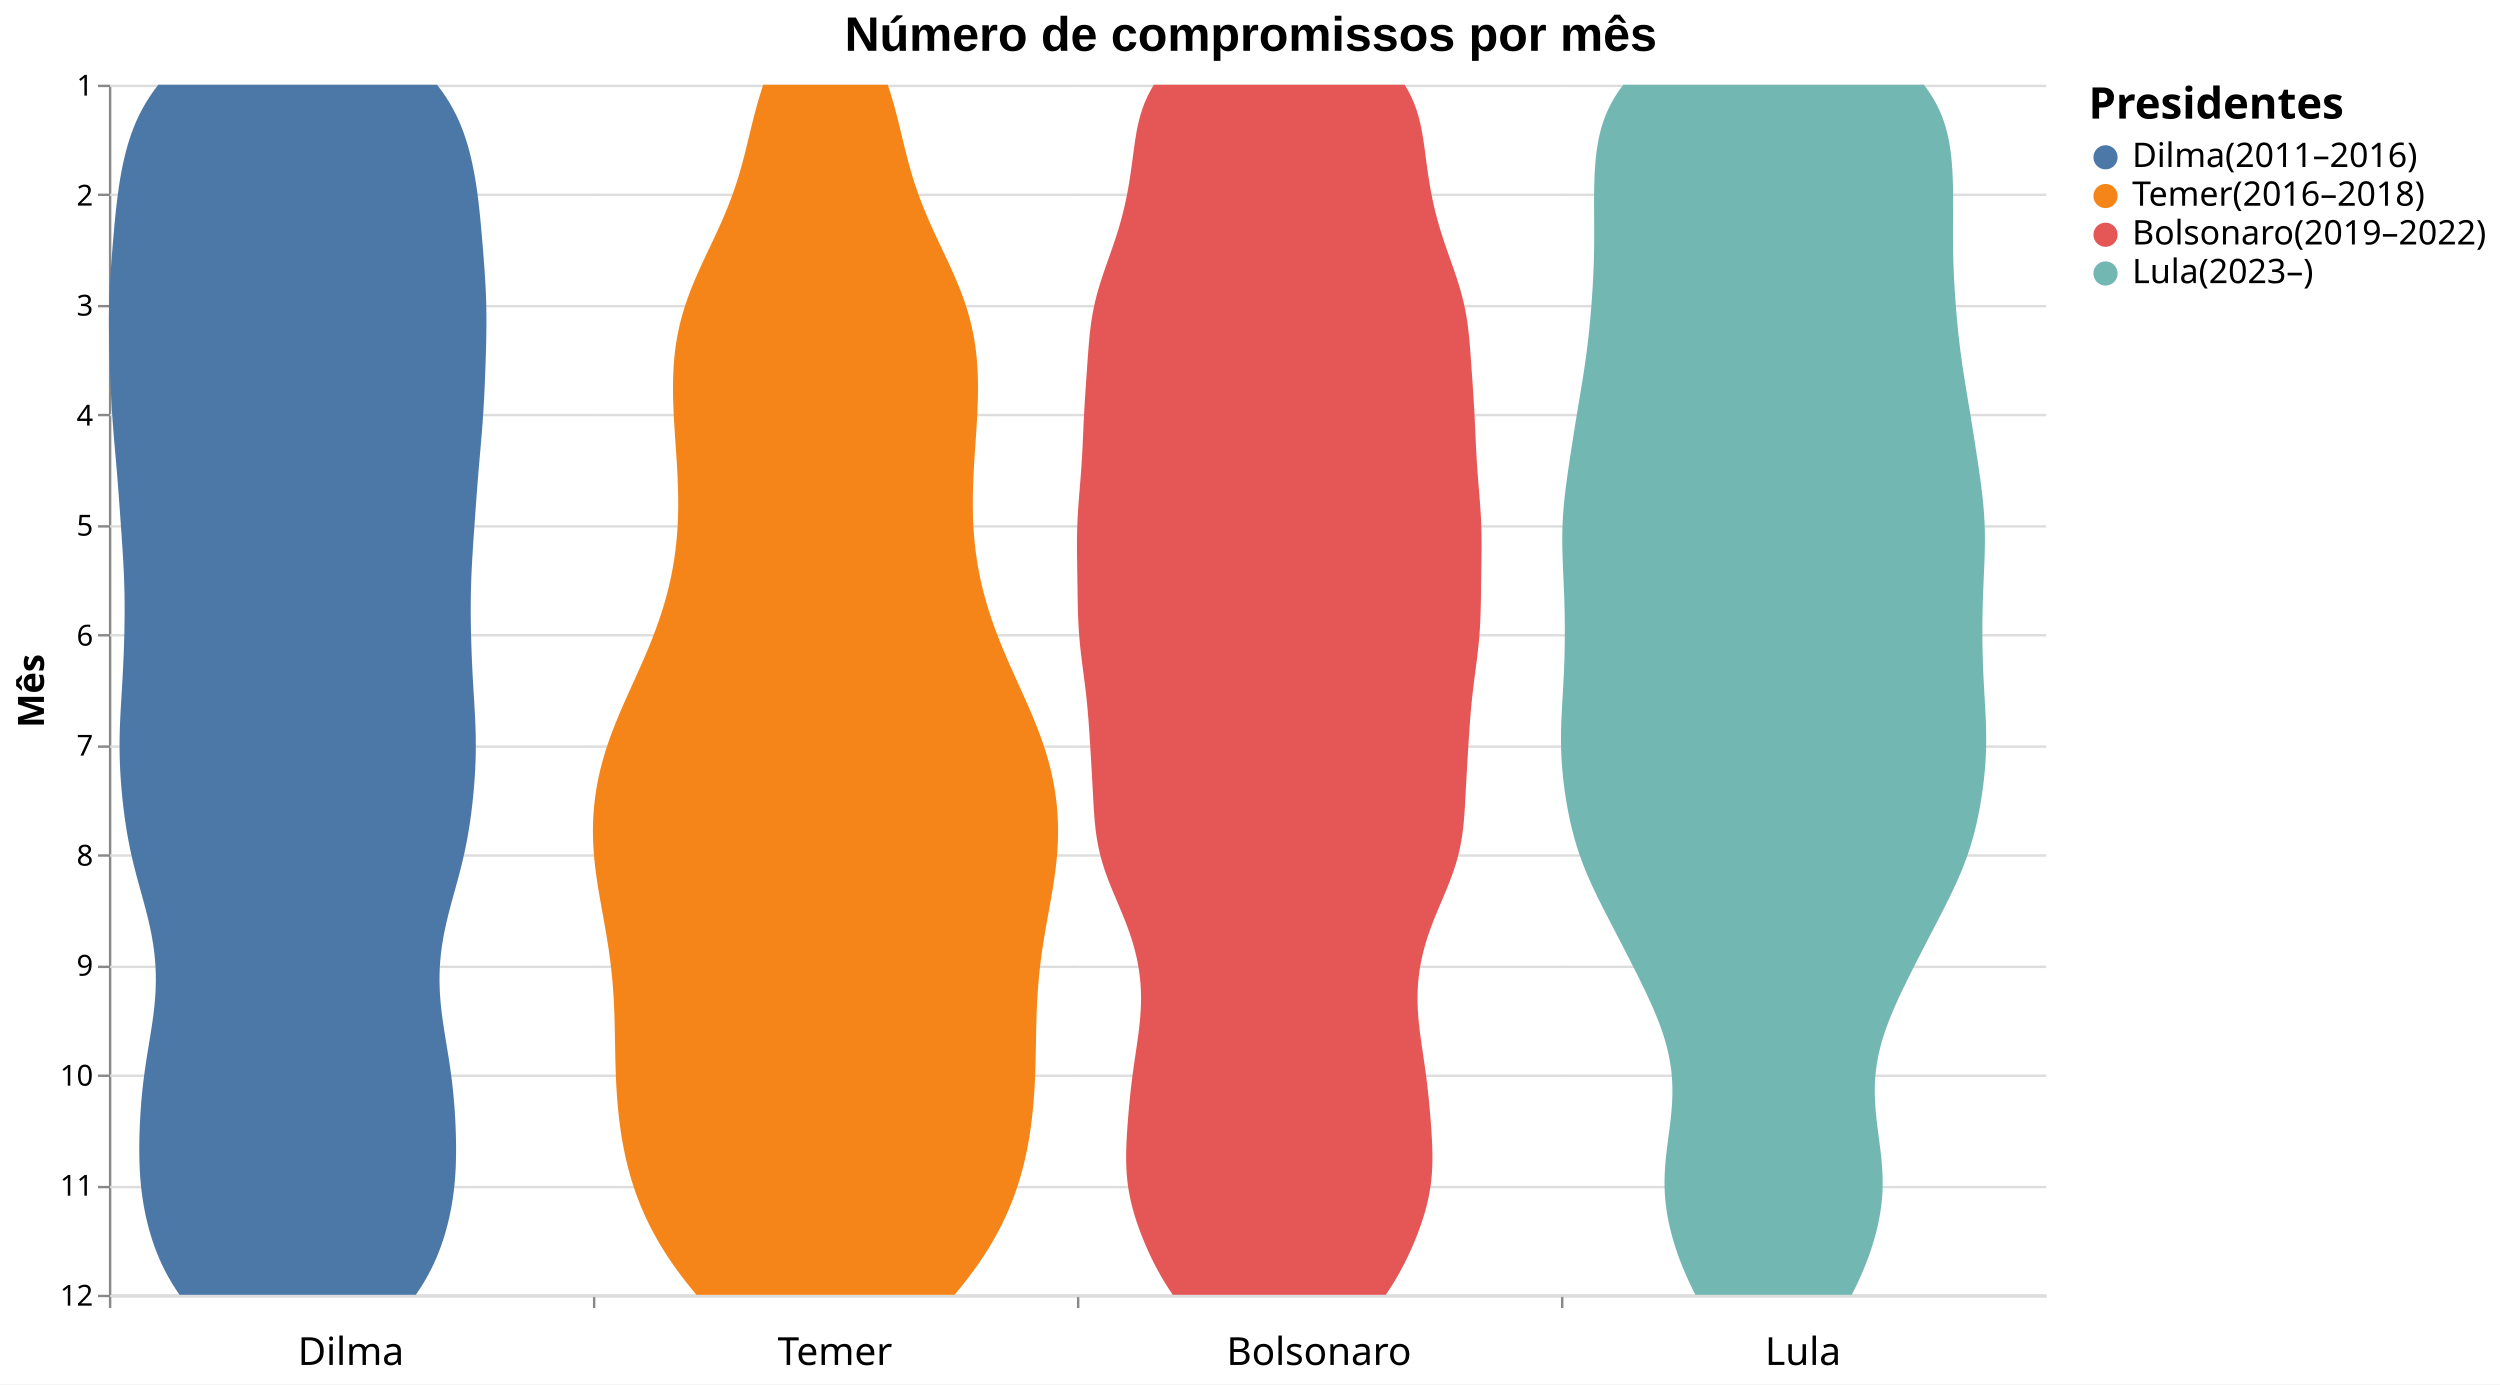
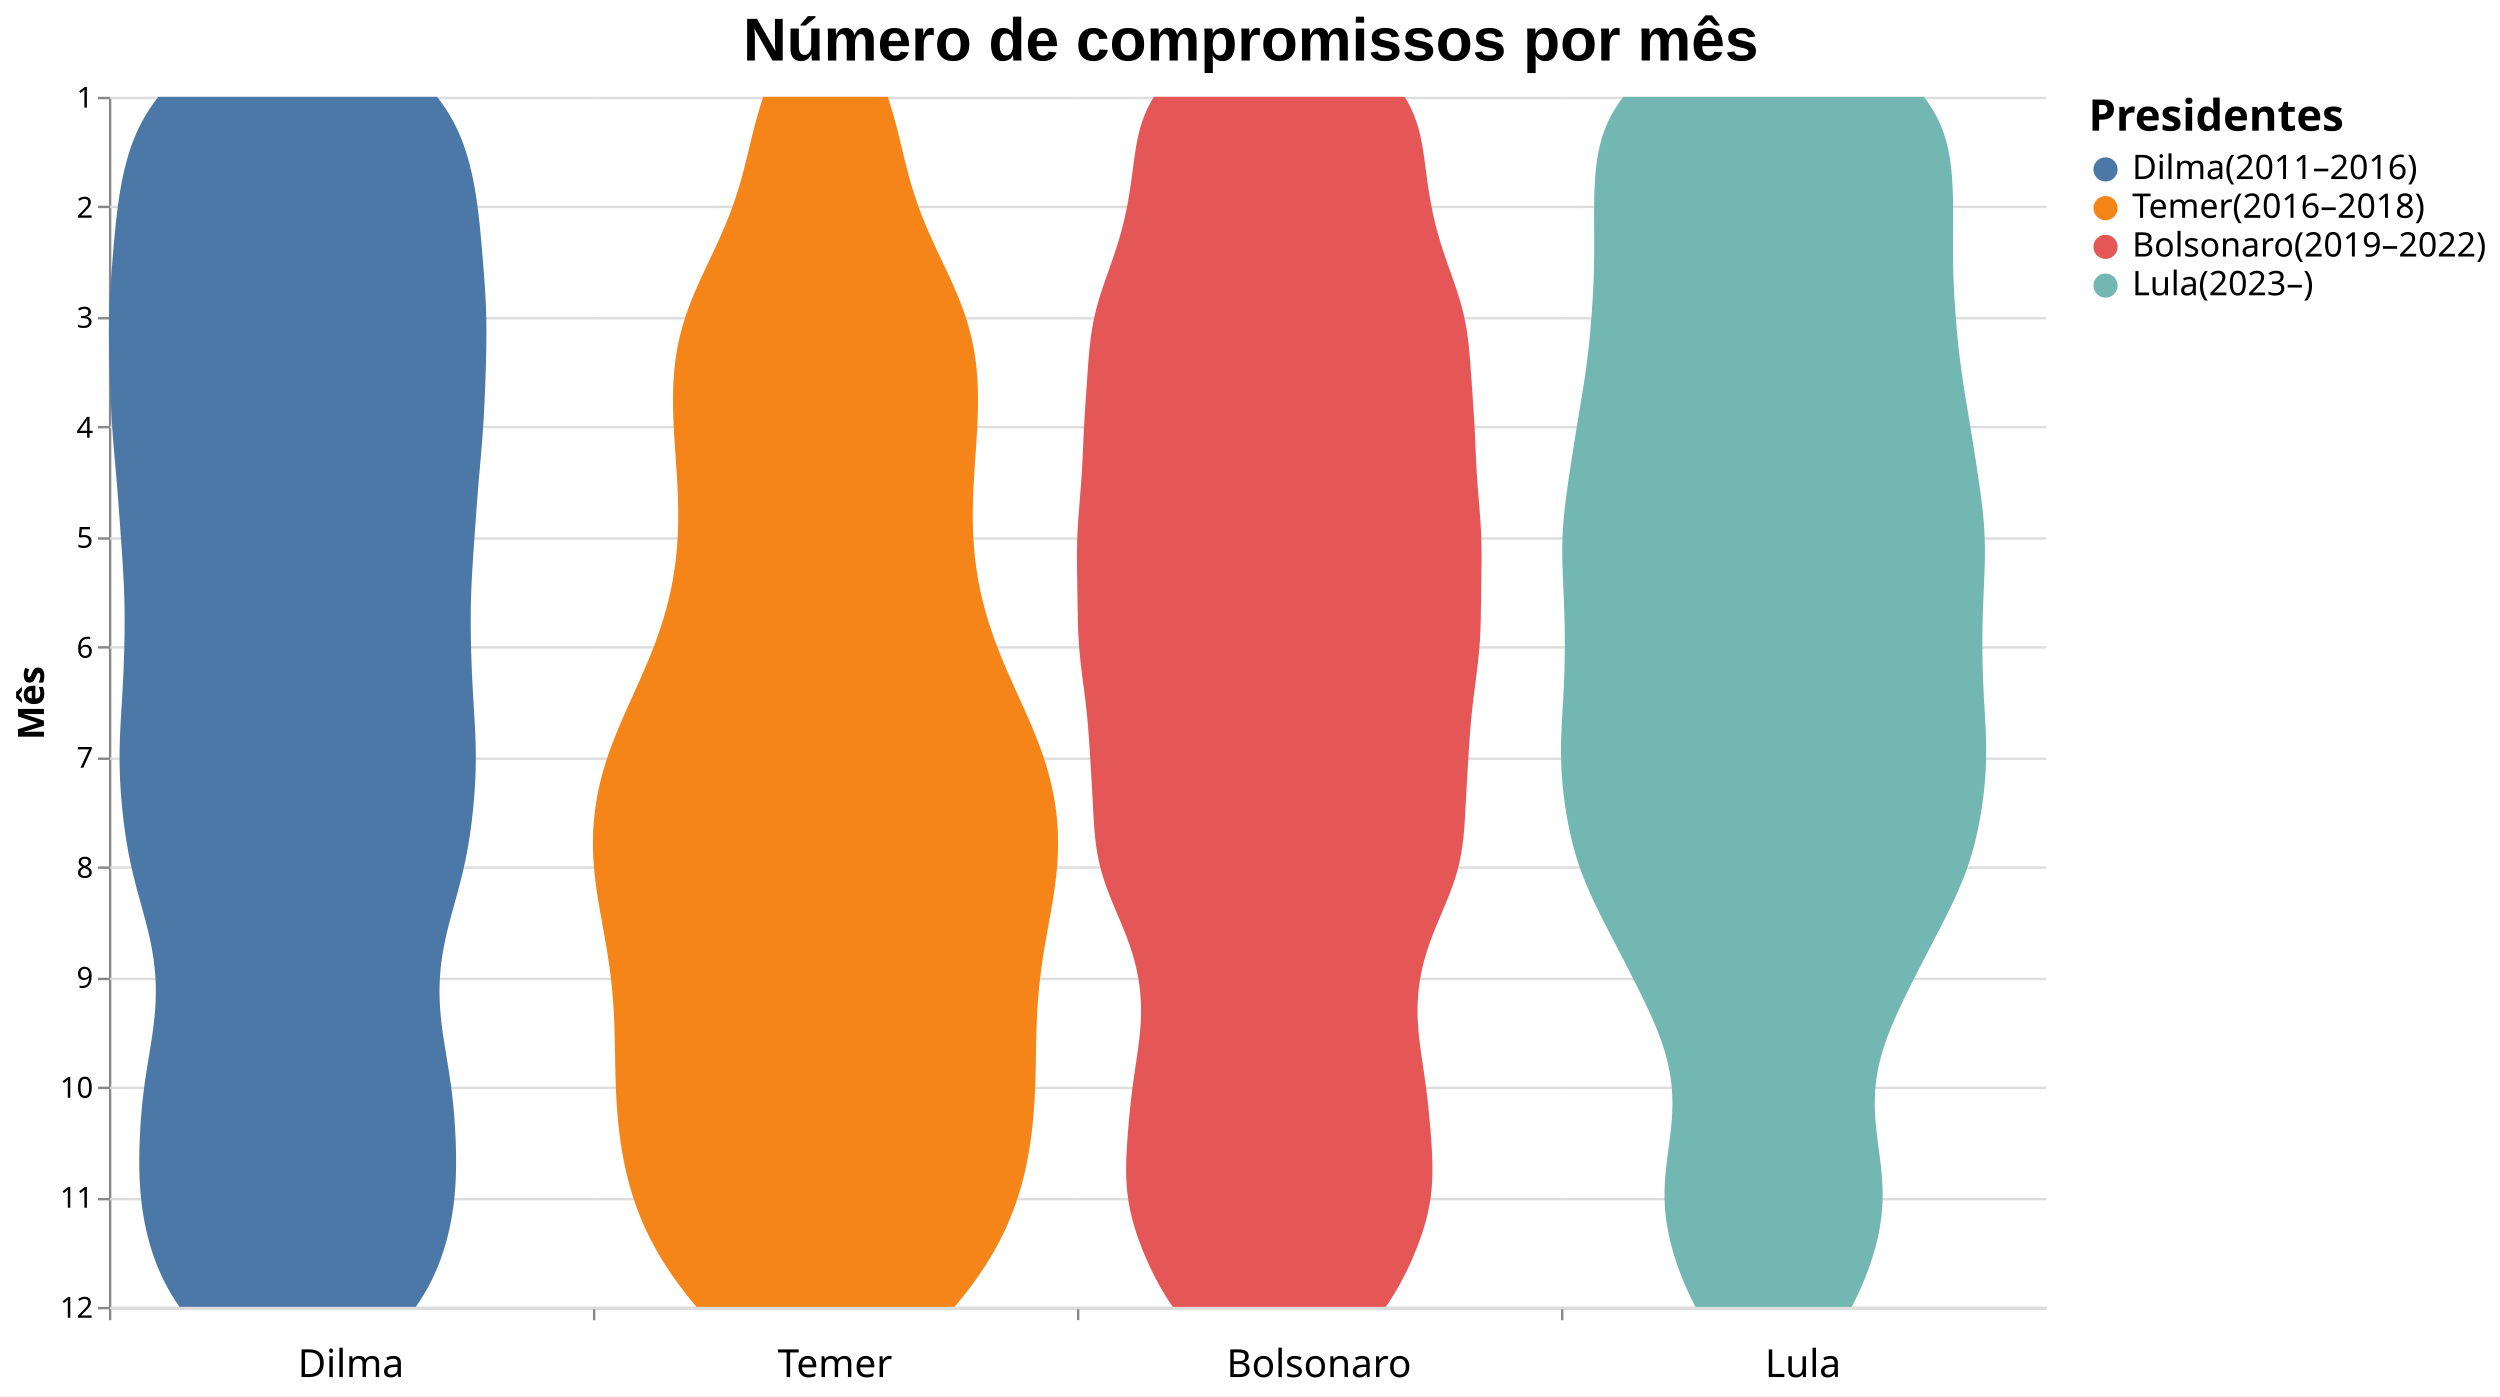
- <svg xmlns="http://www.w3.org/2000/svg" version="1.1" class="marks" width="1033" height="572" viewBox="0 0 1033 572">
-   <rect width="1033" height="572" fill="white" />
-   <g fill="none" stroke-miterlimit="10" transform="translate(45,35)">
+ <svg xmlns="http://www.w3.org/2000/svg" version="1.1" class="marks" width="1033" height="577" viewBox="0 0 1033 577">
+   <rect width="1033" height="577" fill="white" />
+   <g fill="none" stroke-miterlimit="10" transform="translate(45,40)">
    <g class="mark-group role-frame root" role="graphics-object" aria-roledescription="group mark container">
      <g transform="translate(0,0)">
        <path class="background" aria-hidden="true" d="M0,0h0v0h0Z" />
        <g>
          <g class="mark-group role-row-header row_header" role="graphics-object" aria-roledescription="group mark container">
            <g transform="translate(0,0)">
              <path class="background" aria-hidden="true" d="M0,0h0v500h0Z" />
              <g>
                <g class="mark-group role-axis" role="graphics-symbol" aria-roledescription="axis" aria-label="Y-axis titled 'Mês' for a linear scale with values from 1 to 12">
                  <g transform="translate(0.5,0.5)">
                    <path class="background" aria-hidden="true" d="M0,0h0v0h0Z" pointer-events="none" />
                    <g>
                      <g class="mark-rule role-axis-tick" pointer-events="none">
                        <line transform="translate(0,0)" x2="-5" y2="0" stroke="#888" stroke-width="1" opacity="1" />
                        <line transform="translate(0,45)" x2="-5" y2="0" stroke="#888" stroke-width="1" opacity="1" />
                        <line transform="translate(0,91)" x2="-5" y2="0" stroke="#888" stroke-width="1" opacity="1" />
                        <line transform="translate(0,136)" x2="-5" y2="0" stroke="#888" stroke-width="1" opacity="1" />
                        <line transform="translate(0,182)" x2="-5" y2="0" stroke="#888" stroke-width="1" opacity="1" />
                        <line transform="translate(0,227)" x2="-5" y2="0" stroke="#888" stroke-width="1" opacity="1" />
                        <line transform="translate(0,273)" x2="-5" y2="0" stroke="#888" stroke-width="1" opacity="1" />
                        <line transform="translate(0,318)" x2="-5" y2="0" stroke="#888" stroke-width="1" opacity="1" />
                        <line transform="translate(0,364)" x2="-5" y2="0" stroke="#888" stroke-width="1" opacity="1" />
                        <line transform="translate(0,409)" x2="-5" y2="0" stroke="#888" stroke-width="1" opacity="1" />
                        <line transform="translate(0,455)" x2="-5" y2="0" stroke="#888" stroke-width="1" opacity="1" />
                        <line transform="translate(0,500)" x2="-5" y2="0" stroke="#888" stroke-width="1" opacity="1" />
                      </g>
                      <g class="mark-text role-axis-label" pointer-events="none">
                        <text text-anchor="end" transform="translate(-7,4)" font-family="sans-serif" font-size="12px" fill="#000" opacity="1">1</text>
                        <text text-anchor="end" transform="translate(-7,49.45455)" font-family="sans-serif" font-size="12px" fill="#000" opacity="1">2</text>
                        <text text-anchor="end" transform="translate(-7,94.90909)" font-family="sans-serif" font-size="12px" fill="#000" opacity="1">3</text>
                        <text text-anchor="end" transform="translate(-7,140.3636)" font-family="sans-serif" font-size="12px" fill="#000" opacity="1">4</text>
                        <text text-anchor="end" transform="translate(-7,185.8182)" font-family="sans-serif" font-size="12px" fill="#000" opacity="1">5</text>
                        <text text-anchor="end" transform="translate(-7,231.2727)" font-family="sans-serif" font-size="12px" fill="#000" opacity="1">6</text>
                        <text text-anchor="end" transform="translate(-7,276.7273)" font-family="sans-serif" font-size="12px" fill="#000" opacity="1">7</text>
                        <text text-anchor="end" transform="translate(-7,322.1818)" font-family="sans-serif" font-size="12px" fill="#000" opacity="1">8</text>
                        <text text-anchor="end" transform="translate(-7,367.6364)" font-family="sans-serif" font-size="12px" fill="#000" opacity="1">9</text>
                        <text text-anchor="end" transform="translate(-7,413.0909)" font-family="sans-serif" font-size="12px" fill="#000" opacity="1">10</text>
                        <text text-anchor="end" transform="translate(-7,458.5455)" font-family="sans-serif" font-size="12px" fill="#000" opacity="1">11</text>
                        <text text-anchor="end" transform="translate(-7,504)" font-family="sans-serif" font-size="12px" fill="#000" opacity="1">12</text>
                      </g>
                      <g class="mark-rule role-axis-domain" pointer-events="none">
                        <line transform="translate(0,0)" x2="0" y2="500" stroke="#888" stroke-width="1" opacity="1" />
                      </g>
                      <g class="mark-text role-axis-title" pointer-events="none">
                        <text text-anchor="middle" transform="translate(-24.34766,250) rotate(-90) translate(0,-3)" font-family="sans-serif" font-size="15px" font-weight="bold" fill="#000" opacity="1">Mês</text>
                      </g>
                    </g>
                    <path class="foreground" aria-hidden="true" d="" pointer-events="none" display="none" />
                  </g>
                </g>
              </g>
              <path class="foreground" aria-hidden="true" d="" display="none" />
            </g>
          </g>
          <g class="mark-group role-column-footer column_footer" role="graphics-object" aria-roledescription="group mark container">
            <g transform="translate(0,500)">
              <path class="background" aria-hidden="true" d="M0,0h200v0h-200Z" />
              <g>
                <g class="mark-group role-axis" role="graphics-symbol" aria-roledescription="axis" aria-label="X-axis for a linear scale with values from 0.00 to 0.12">
                  <g transform="translate(0.5,0.5)">
                    <path class="background" aria-hidden="true" d="M0,0h0v0h0Z" pointer-events="none" />
                    <g>
                      <g class="mark-rule role-axis-tick" pointer-events="none">
                        <line transform="translate(0,0)" x2="0" y2="5" stroke="#888" stroke-width="1" opacity="1" />
                      </g>
                      <g class="mark-rule role-axis-domain" pointer-events="none">
                        <line transform="translate(0,0)" x2="200" y2="0" stroke="#888" stroke-width="1" opacity="1" />
                      </g>
                    </g>
                    <path class="foreground" aria-hidden="true" d="" pointer-events="none" display="none" />
                  </g>
                </g>
                <g class="mark-group role-title">
                  <g transform="translate(100,16)">
                    <path class="background" aria-hidden="true" d="M0,0h0v0h0Z" pointer-events="none" />
                    <g>
                      <g class="mark-text role-title-text" role="graphics-symbol" aria-roledescription="title" aria-label="Title text 'Dilma'" pointer-events="none">
                        <text text-anchor="middle" transform="translate(0,13)" font-family="sans-serif" font-size="16px" fill="#000" opacity="1">Dilma</text>
                      </g>
                    </g>
                    <path class="foreground" aria-hidden="true" d="" pointer-events="none" display="none" />
                  </g>
                </g>
              </g>
              <path class="foreground" aria-hidden="true" d="" display="none" />
            </g>
            <g transform="translate(200,500)">
              <path class="background" aria-hidden="true" d="M0,0h200v0h-200Z" />
              <g>
                <g class="mark-group role-axis" role="graphics-symbol" aria-roledescription="axis" aria-label="X-axis for a linear scale with values from 0.00 to 0.12">
                  <g transform="translate(0.5,0.5)">
                    <path class="background" aria-hidden="true" d="M0,0h0v0h0Z" pointer-events="none" />
                    <g>
                      <g class="mark-rule role-axis-tick" pointer-events="none">
                        <line transform="translate(0,0)" x2="0" y2="5" stroke="#888" stroke-width="1" opacity="1" />
                      </g>
                      <g class="mark-rule role-axis-domain" pointer-events="none">
                        <line transform="translate(0,0)" x2="200" y2="0" stroke="#888" stroke-width="1" opacity="1" />
                      </g>
                    </g>
                    <path class="foreground" aria-hidden="true" d="" pointer-events="none" display="none" />
                  </g>
                </g>
                <g class="mark-group role-title">
                  <g transform="translate(100,16)">
                    <path class="background" aria-hidden="true" d="M0,0h0v0h0Z" pointer-events="none" />
                    <g>
                      <g class="mark-text role-title-text" role="graphics-symbol" aria-roledescription="title" aria-label="Title text 'Temer'" pointer-events="none">
                        <text text-anchor="middle" transform="translate(0,13)" font-family="sans-serif" font-size="16px" fill="#000" opacity="1">Temer</text>
                      </g>
                    </g>
                    <path class="foreground" aria-hidden="true" d="" pointer-events="none" display="none" />
                  </g>
                </g>
              </g>
              <path class="foreground" aria-hidden="true" d="" display="none" />
            </g>
            <g transform="translate(400,500)">
              <path class="background" aria-hidden="true" d="M0,0h200v0h-200Z" />
              <g>
                <g class="mark-group role-axis" role="graphics-symbol" aria-roledescription="axis" aria-label="X-axis for a linear scale with values from 0.00 to 0.12">
                  <g transform="translate(0.5,0.5)">
                    <path class="background" aria-hidden="true" d="M0,0h0v0h0Z" pointer-events="none" />
                    <g>
                      <g class="mark-rule role-axis-tick" pointer-events="none">
                        <line transform="translate(0,0)" x2="0" y2="5" stroke="#888" stroke-width="1" opacity="1" />
                      </g>
                      <g class="mark-rule role-axis-domain" pointer-events="none">
                        <line transform="translate(0,0)" x2="200" y2="0" stroke="#888" stroke-width="1" opacity="1" />
                      </g>
                    </g>
                    <path class="foreground" aria-hidden="true" d="" pointer-events="none" display="none" />
                  </g>
                </g>
                <g class="mark-group role-title">
                  <g transform="translate(100,16)">
                    <path class="background" aria-hidden="true" d="M0,0h0v0h0Z" pointer-events="none" />
                    <g>
                      <g class="mark-text role-title-text" role="graphics-symbol" aria-roledescription="title" aria-label="Title text 'Bolsonaro'" pointer-events="none">
                        <text text-anchor="middle" transform="translate(0,13)" font-family="sans-serif" font-size="16px" fill="#000" opacity="1">Bolsonaro</text>
                      </g>
                    </g>
                    <path class="foreground" aria-hidden="true" d="" pointer-events="none" display="none" />
                  </g>
                </g>
              </g>
              <path class="foreground" aria-hidden="true" d="" display="none" />
            </g>
            <g transform="translate(600,500)">
              <path class="background" aria-hidden="true" d="M0,0h200v0h-200Z" />
              <g>
                <g class="mark-group role-axis" role="graphics-symbol" aria-roledescription="axis" aria-label="X-axis for a linear scale with values from 0.00 to 0.12">
                  <g transform="translate(0.5,0.5)">
                    <path class="background" aria-hidden="true" d="M0,0h0v0h0Z" pointer-events="none" />
                    <g>
                      <g class="mark-rule role-axis-tick" pointer-events="none">
                        <line transform="translate(0,0)" x2="0" y2="5" stroke="#888" stroke-width="1" opacity="1" />
                      </g>
                      <g class="mark-rule role-axis-domain" pointer-events="none">
                        <line transform="translate(0,0)" x2="200" y2="0" stroke="#888" stroke-width="1" opacity="1" />
                      </g>
                    </g>
                    <path class="foreground" aria-hidden="true" d="" pointer-events="none" display="none" />
                  </g>
                </g>
                <g class="mark-group role-title">
                  <g transform="translate(100,16)">
                    <path class="background" aria-hidden="true" d="M0,0h0v0h0Z" pointer-events="none" />
                    <g>
                      <g class="mark-text role-title-text" role="graphics-symbol" aria-roledescription="title" aria-label="Title text 'Lula'" pointer-events="none">
                        <text text-anchor="middle" transform="translate(0,13)" font-family="sans-serif" font-size="16px" fill="#000" opacity="1">Lula</text>
                      </g>
                    </g>
                    <path class="foreground" aria-hidden="true" d="" pointer-events="none" display="none" />
                  </g>
                </g>
              </g>
              <path class="foreground" aria-hidden="true" d="" display="none" />
            </g>
          </g>
          <g class="mark-group role-scope cell" role="graphics-object" aria-roledescription="group mark container">
            <g transform="translate(0,0)">
              <path class="background" aria-hidden="true" d="M0,0h200v500h-200Z" />
              <g>
                <g class="mark-group role-axis" aria-hidden="true">
                  <g transform="translate(0.5,0.5)">
                    <path class="background" aria-hidden="true" d="M0,0h0v0h0Z" pointer-events="none" />
                    <g>
                      <g class="mark-rule role-axis-grid" pointer-events="none">
                        <line transform="translate(0,0)" x2="200" y2="0" stroke="#ddd" stroke-width="1" opacity="1" />
                        <line transform="translate(0,45)" x2="200" y2="0" stroke="#ddd" stroke-width="1" opacity="1" />
                        <line transform="translate(0,91)" x2="200" y2="0" stroke="#ddd" stroke-width="1" opacity="1" />
                        <line transform="translate(0,136)" x2="200" y2="0" stroke="#ddd" stroke-width="1" opacity="1" />
                        <line transform="translate(0,182)" x2="200" y2="0" stroke="#ddd" stroke-width="1" opacity="1" />
                        <line transform="translate(0,227)" x2="200" y2="0" stroke="#ddd" stroke-width="1" opacity="1" />
                        <line transform="translate(0,273)" x2="200" y2="0" stroke="#ddd" stroke-width="1" opacity="1" />
                        <line transform="translate(0,318)" x2="200" y2="0" stroke="#ddd" stroke-width="1" opacity="1" />
                        <line transform="translate(0,364)" x2="200" y2="0" stroke="#ddd" stroke-width="1" opacity="1" />
                        <line transform="translate(0,409)" x2="200" y2="0" stroke="#ddd" stroke-width="1" opacity="1" />
                        <line transform="translate(0,455)" x2="200" y2="0" stroke="#ddd" stroke-width="1" opacity="1" />
                        <line transform="translate(0,500)" x2="200" y2="0" stroke="#ddd" stroke-width="1" opacity="1" />
                      </g>
                    </g>
                    <path class="foreground" aria-hidden="true" d="" pointer-events="none" display="none" />
                  </g>
                </g>
                <g class="mark-group role-scope child_pathgroup" role="graphics-object" aria-roledescription="group mark container">
                  <g transform="translate(0,0)">
                    <path class="background" aria-hidden="true" d="M0,0h200v500h-200Z" />
                    <g>
                      <g class="mark-area role-mark child_marks" role="graphics-symbol" aria-roledescription="area mark container">
                        <path d="M135.599,0L137.472,2.5L139.192,5L140.763,7.5L142.189,10L143.48,12.5L144.645,15L145.693,17.5L146.637,20L147.487,22.5L148.253,25L148.944,27.5L149.569,30L150.136,32.5L150.649,35L151.116,37.5L151.54,40L151.925,42.5L152.277,45L152.598,47.5L152.893,50L153.166,52.5L153.42,55L153.66,57.5L153.888,60L154.106,62.5L154.318,65L154.524,67.5L154.724,70L154.918,72.5L155.103,75L155.277,77.5L155.438,80L155.583,82.5L155.708,85L155.813,87.5L155.894,90L155.952,92.5L155.986,95L155.998,97.5L155.989,100L155.962,102.5L155.919,105L155.863,107.5L155.797,110L155.723,112.5L155.643,115L155.557,117.5L155.465,120L155.367,122.5L155.261,125L155.146,127.5L155.02,130L154.882,132.5L154.73,135L154.565,137.5L154.386,140L154.194,142.5L153.992,145L153.782,147.5L153.567,150L153.348,152.5L153.13,155L152.915,157.5L152.704,160L152.498,162.5L152.299,165L152.106,167.5L151.918,170L151.735,172.5L151.555,175L151.377,177.5L151.2,180L151.024,182.5L150.849,185L150.676,187.5L150.507,190L150.344,192.5L150.19,195L150.046,197.5L149.916,200L149.801,202.5L149.705,205L149.627,207.5L149.568,210L149.529,212.5L149.509,215L149.506,217.5L149.52,220L149.549,222.5L149.592,225L149.647,227.5L149.715,230L149.794,232.5L149.884,235L149.986,237.5L150.099,240L150.222,242.5L150.354,245L150.495,247.5L150.642,250L150.793,252.5L150.942,255L151.087,257.5L151.223,260L151.345,262.5L151.447,265L151.527,267.5L151.58,270L151.603,272.5L151.594,275L151.552,277.5L151.478,280L151.372,282.5L151.236,285L151.07,287.5L150.876,290L150.656,292.5L150.411,295L150.139,297.5L149.842,300L149.517,302.5L149.163,305L148.777,307.5L148.357,310L147.901,312.5L147.408,315L146.877,317.5L146.31,320L145.709,322.5L145.077,325L144.419,327.5L143.742,330L143.054,332.5L142.362,335L141.677,337.5L141.006,340L140.358,342.5L139.743,345L139.168,347.5L138.64,350L138.165,352.5L137.748,355L137.393,357.5L137.102,360L136.877,362.5L136.721,365L136.631,367.5L136.608,370L136.651,372.5L136.755,375L136.918,377.5L137.136,380L137.403,382.5L137.712,385L138.057,387.5L138.431,390L138.825,392.5L139.232,395L139.643,397.5L140.05,400L140.448,402.5L140.83,405L141.191,407.5L141.527,410L141.836,412.5L142.117,415L142.37,417.5L142.594,420L142.791,422.5L142.962,425L143.107,427.5L143.228,430L143.324,432.5L143.395,435L143.439,437.5L143.453,440L143.436,442.5L143.383,445L143.29,447.5L143.155,450L142.974,452.5L142.743,455L142.459,457.5L142.121,460L141.726,462.5L141.273,465L140.76,467.5L140.184,470L139.543,472.5L138.833,475L138.052,477.5L137.193,480L136.252,482.5L135.222,485L134.096,487.5L132.868,490L131.532,492.5L130.082,495L128.516,497.5L126.833,500L29.165,500L27.482,497.5L25.916,495L24.466,492.5L23.13,490L21.902,487.5L20.776,485L19.746,482.5L18.805,480L17.946,477.5L17.165,475L16.456,472.5L15.815,470L15.238,467.5L14.725,465L14.272,462.5L13.877,460L13.539,457.5L13.256,455L13.025,452.5L12.843,450L12.708,447.5L12.616,445L12.562,442.5L12.545,440L12.559,437.5L12.603,435L12.674,432.5L12.77,430L12.891,427.5L13.037,425L13.207,422.5L13.404,420L13.628,417.5L13.881,415L14.162,412.5L14.471,410L14.807,407.5L15.168,405L15.55,402.5L15.948,400L16.355,397.5L16.766,395L17.173,392.5L17.567,390L17.941,387.5L18.286,385L18.596,382.5L18.862,380L19.08,377.5L19.243,375L19.348,372.5L19.39,370L19.367,367.5L19.278,365L19.121,362.5L18.896,360L18.606,357.5L18.25,355L17.833,352.5L17.358,350L16.83,347.5L16.255,345L15.64,342.5L14.992,340L14.321,337.5L13.636,335L12.944,332.5L12.256,330L11.579,327.5L10.921,325L10.289,322.5L9.688,320L9.121,317.5L8.59,315L8.097,312.5L7.642,310L7.222,307.5L6.836,305L6.481,302.5L6.156,300L5.859,297.5L5.587,295L5.342,292.5L5.122,290L4.928,287.5L4.763,285L4.626,282.5L4.52,280L4.446,277.5L4.404,275L4.396,272.5L4.418,270L4.471,267.5L4.551,265L4.653,262.5L4.775,260L4.911,257.5L5.056,255L5.205,252.5L5.356,250L5.503,247.5L5.644,245L5.777,242.5L5.9,240L6.012,237.5L6.114,235L6.204,232.5L6.283,230L6.351,227.5L6.407,225L6.449,222.5L6.478,220L6.492,217.5L6.489,215L6.469,212.5L6.43,210L6.371,207.5L6.293,205L6.197,202.5L6.082,200L5.952,197.5L5.808,195L5.654,192.5L5.491,190L5.322,187.5L5.149,185L4.974,182.5L4.798,180L4.621,177.5L4.443,175L4.263,172.5L4.08,170L3.892,167.5L3.699,165L3.5,162.5L3.294,160L3.083,157.5L2.868,155L2.65,152.5L2.432,150L2.216,147.5L2.006,145L1.804,142.5L1.612,140L1.433,137.5L1.268,135L1.116,132.5L0.978,130L0.852,127.5L0.737,125L0.631,122.5L0.533,120L0.441,117.5L0.355,115L0.275,112.5L0.201,110L0.135,107.5L0.079,105L0.036,102.5L0.009,100L0,97.5L0.012,95L0.046,92.5L0.104,90L0.185,87.5L0.29,85L0.415,82.5L0.56,80L0.721,77.5L0.896,75L1.081,72.5L1.274,70L1.474,67.5L1.68,65L1.892,62.5L2.111,60L2.338,57.5L2.578,55L2.832,52.5L3.105,50L3.4,47.5L3.721,45L4.073,42.5L4.459,40L4.882,37.5L5.349,35L5.862,32.5L6.429,30L7.054,27.5L7.745,25L8.511,22.5L9.361,20L10.305,17.5L11.354,15L12.518,12.5L13.809,10L15.236,7.5L16.806,5L18.526,2.5L20.399,0Z" fill="#4c78a8" />
                      </g>
                    </g>
                    <path class="foreground" aria-hidden="true" d="" display="none" />
                  </g>
                </g>
              </g>
              <path class="foreground" aria-hidden="true" d="" display="none" />
            </g>
            <g transform="translate(200,0)">
              <path class="background" aria-hidden="true" d="M0,0h200v500h-200Z" />
              <g>
                <g class="mark-group role-axis" aria-hidden="true">
                  <g transform="translate(0.5,0.5)">
                    <path class="background" aria-hidden="true" d="M0,0h0v0h0Z" pointer-events="none" />
                    <g>
                      <g class="mark-rule role-axis-grid" pointer-events="none">
                        <line transform="translate(0,0)" x2="200" y2="0" stroke="#ddd" stroke-width="1" opacity="1" />
                        <line transform="translate(0,45)" x2="200" y2="0" stroke="#ddd" stroke-width="1" opacity="1" />
                        <line transform="translate(0,91)" x2="200" y2="0" stroke="#ddd" stroke-width="1" opacity="1" />
                        <line transform="translate(0,136)" x2="200" y2="0" stroke="#ddd" stroke-width="1" opacity="1" />
                        <line transform="translate(0,182)" x2="200" y2="0" stroke="#ddd" stroke-width="1" opacity="1" />
                        <line transform="translate(0,227)" x2="200" y2="0" stroke="#ddd" stroke-width="1" opacity="1" />
                        <line transform="translate(0,273)" x2="200" y2="0" stroke="#ddd" stroke-width="1" opacity="1" />
                        <line transform="translate(0,318)" x2="200" y2="0" stroke="#ddd" stroke-width="1" opacity="1" />
                        <line transform="translate(0,364)" x2="200" y2="0" stroke="#ddd" stroke-width="1" opacity="1" />
                        <line transform="translate(0,409)" x2="200" y2="0" stroke="#ddd" stroke-width="1" opacity="1" />
                        <line transform="translate(0,455)" x2="200" y2="0" stroke="#ddd" stroke-width="1" opacity="1" />
                        <line transform="translate(0,500)" x2="200" y2="0" stroke="#ddd" stroke-width="1" opacity="1" />
                      </g>
                    </g>
                    <path class="foreground" aria-hidden="true" d="" pointer-events="none" display="none" />
                  </g>
                </g>
                <g class="mark-group role-scope child_pathgroup" role="graphics-object" aria-roledescription="group mark container">
                  <g transform="translate(0,0)">
                    <path class="background" aria-hidden="true" d="M0,0h200v500h-200Z" />
                    <g>
                      <g class="mark-area role-mark child_marks" role="graphics-symbol" aria-roledescription="area mark container">
                        <path d="M121.825,0L122.639,2.5L123.41,5L124.141,7.5L124.836,10L125.499,12.5L126.136,15L126.754,17.5L127.36,20L127.962,22.5L128.567,25L129.185,27.5L129.821,30L130.483,32.5L131.178,35L131.912,37.5L132.687,40L133.509,42.5L134.379,45L135.298,47.5L136.266,50L137.28,52.5L138.337,55L139.433,57.5L140.561,60L141.716,62.5L142.888,65L144.07,67.5L145.253,70L146.427,72.5L147.583,75L148.713,77.5L149.806,80L150.857,82.5L151.857,85L152.8,87.5L153.681,90L154.496,92.5L155.243,95L155.919,97.5L156.524,100L157.059,102.5L157.524,105L157.923,107.5L158.257,110L158.529,112.5L158.744,115L158.906,117.5L159.017,120L159.083,122.5L159.107,125L159.094,127.5L159.047,130L158.971,132.5L158.869,135L158.746,137.5L158.606,140L158.452,142.5L158.288,145L158.119,147.5L157.949,150L157.781,152.5L157.619,155L157.467,157.5L157.328,160L157.207,162.5L157.106,165L157.029,167.5L156.978,170L156.957,172.5L156.967,175L157.012,177.5L157.093,180L157.213,182.5L157.373,185L157.575,187.5L157.82,190L158.111,192.5L158.447,195L158.831,197.5L159.262,200L159.742,202.5L160.27,205L160.848,207.5L161.474,210L162.149,212.5L162.872,215L163.641,217.5L164.457,220L165.317,222.5L166.219,225L167.161,227.5L168.141,230L169.155,232.5L170.2,235L171.272,237.5L172.367,240L173.479,242.5L174.603,245L175.734,247.5L176.865,250L177.991,252.5L179.105,255L180.201,257.5L181.273,260L182.314,262.5L183.32,265L184.286,267.5L185.206,270L186.077,272.5L186.896,275L187.66,277.5L188.367,280L189.015,282.5L189.604,285L190.133,287.5L190.601,290L191.008,292.5L191.354,295L191.641,297.5L191.867,300L192.033,302.5L192.141,305L192.19,307.5L192.183,310L192.12,312.5L192.003,315L191.835,317.5L191.618,320L191.356,322.5L191.053,325L190.713,327.5L190.34,330L189.941,332.5L189.52,335L189.083,337.5L188.636,340L188.185,342.5L187.734,345L187.289,347.5L186.855,350L186.436,352.5L186.037,355L185.659,357.5L185.306,360L184.98,362.5L184.682,365L184.414,367.5L184.175,370L183.965,372.5L183.783,375L183.629,377.5L183.499,380L183.391,382.5L183.303,385L183.231,387.5L183.172,390L183.121,392.5L183.076,395L183.032,397.5L182.986,400L182.933,402.5L182.869,405L182.792,407.5L182.698,410L182.584,412.5L182.447,415L182.286,417.5L182.098,420L181.881,422.5L181.633,425L181.352,427.5L181.036,430L180.684,432.5L180.293,435L179.861,437.5L179.386,440L178.865,442.5L178.296,445L177.677,447.5L177.005,450L176.277,452.5L175.491,455L174.644,457.5L173.735,460L172.762,462.5L171.722,465L170.613,467.5L169.434,470L168.184,472.5L166.86,475L165.461,477.5L163.986,480L162.434,482.5L160.804,485L159.096,487.5L157.311,490L155.448,492.5L153.51,495L151.499,497.5L149.42,500L42.771,500L40.691,497.5L38.68,495L36.742,492.5L34.88,490L33.094,487.5L31.386,485L29.756,482.5L28.204,480L26.729,477.5L25.331,475L24.007,472.5L22.756,470L21.577,467.5L20.468,465L19.428,462.5L18.455,460L17.546,457.5L16.7,455L15.914,452.5L15.186,450L14.513,447.5L13.894,445L13.325,442.5L12.804,440L12.329,437.5L11.897,435L11.506,432.5L11.154,430L10.838,427.5L10.557,425L10.309,422.5L10.092,420L9.904,417.5L9.743,415L9.606,412.5L9.493,410L9.398,407.5L9.321,405L9.258,402.5L9.204,400L9.158,397.5L9.114,395L9.069,392.5L9.019,390L8.959,387.5L8.888,385L8.799,382.5L8.692,380L8.562,377.5L8.407,375L8.225,372.5L8.015,370L7.776,367.5L7.508,365L7.21,362.5L6.884,360L6.531,357.5L6.154,355L5.754,352.5L5.335,350L4.901,347.5L4.456,345L4.006,342.5L3.554,340L3.107,337.5L2.67,335L2.249,332.5L1.85,330L1.477,327.5L1.137,325L0.834,322.5L0.572,320L0.355,317.5L0.187,315L0.071,312.5L0.008,310L0,307.5L0.049,305L0.157,302.5L0.324,300L0.55,297.5L0.836,295L1.182,292.5L1.59,290L2.058,287.5L2.586,285L3.175,282.5L3.823,280L4.53,277.5L5.294,275L6.113,272.5L6.984,270L7.905,267.5L8.87,265L9.876,262.5L10.917,260L11.989,257.5L13.085,255L14.199,252.5L15.325,250L16.456,247.5L17.587,245L18.712,242.5L19.824,240L20.918,237.5L21.99,235L23.035,232.5L24.049,230L25.029,227.5L25.971,225L26.874,222.5L27.733,220L28.549,217.5L29.319,215L30.041,212.5L30.716,210L31.342,207.5L31.92,205L32.448,202.5L32.928,200L33.359,197.5L33.743,195L34.079,192.5L34.37,190L34.615,187.5L34.817,185L34.977,182.5L35.097,180L35.178,177.5L35.223,175L35.233,172.5L35.212,170L35.161,167.5L35.084,165L34.983,162.5L34.862,160L34.723,157.5L34.572,155L34.41,152.5L34.241,150L34.071,147.5L33.902,145L33.739,142.5L33.585,140L33.444,137.5L33.321,135L33.22,132.5L33.143,130L33.096,127.5L33.083,125L33.107,122.5L33.173,120L33.285,117.5L33.446,115L33.661,112.5L33.934,110L34.268,107.5L34.666,105L35.131,102.5L35.666,100L36.271,97.5L36.948,95L37.694,92.5L38.509,90L39.39,87.5L40.334,85L41.333,82.5L42.384,80L43.478,77.5L44.607,75L45.763,72.5L46.938,70L48.12,67.5L49.302,65L50.475,62.5L51.629,60L52.757,57.5L53.853,55L54.91,52.5L55.924,50L56.892,47.5L57.811,45L58.681,42.5L59.503,40L60.279,37.5L61.012,35L61.707,32.5L62.369,30L63.006,27.5L63.623,25L64.229,22.5L64.831,20L65.437,17.5L66.055,15L66.692,12.5L67.355,10L68.049,7.5L68.78,5L69.551,2.5L70.365,0Z" fill="#f58518" />
                      </g>
                    </g>
                    <path class="foreground" aria-hidden="true" d="" display="none" />
                  </g>
                </g>
              </g>
              <path class="foreground" aria-hidden="true" d="" display="none" />
            </g>
            <g transform="translate(400,0)">
              <path class="background" aria-hidden="true" d="M0,0h200v500h-200Z" />
              <g>
                <g class="mark-group role-axis" aria-hidden="true">
                  <g transform="translate(0.5,0.5)">
                    <path class="background" aria-hidden="true" d="M0,0h0v0h0Z" pointer-events="none" />
                    <g>
                      <g class="mark-rule role-axis-grid" pointer-events="none">
                        <line transform="translate(0,0)" x2="200" y2="0" stroke="#ddd" stroke-width="1" opacity="1" />
                        <line transform="translate(0,45)" x2="200" y2="0" stroke="#ddd" stroke-width="1" opacity="1" />
                        <line transform="translate(0,91)" x2="200" y2="0" stroke="#ddd" stroke-width="1" opacity="1" />
                        <line transform="translate(0,136)" x2="200" y2="0" stroke="#ddd" stroke-width="1" opacity="1" />
                        <line transform="translate(0,182)" x2="200" y2="0" stroke="#ddd" stroke-width="1" opacity="1" />
                        <line transform="translate(0,227)" x2="200" y2="0" stroke="#ddd" stroke-width="1" opacity="1" />
                        <line transform="translate(0,273)" x2="200" y2="0" stroke="#ddd" stroke-width="1" opacity="1" />
                        <line transform="translate(0,318)" x2="200" y2="0" stroke="#ddd" stroke-width="1" opacity="1" />
                        <line transform="translate(0,364)" x2="200" y2="0" stroke="#ddd" stroke-width="1" opacity="1" />
                        <line transform="translate(0,409)" x2="200" y2="0" stroke="#ddd" stroke-width="1" opacity="1" />
                        <line transform="translate(0,455)" x2="200" y2="0" stroke="#ddd" stroke-width="1" opacity="1" />
                        <line transform="translate(0,500)" x2="200" y2="0" stroke="#ddd" stroke-width="1" opacity="1" />
                      </g>
                    </g>
                    <path class="foreground" aria-hidden="true" d="" pointer-events="none" display="none" />
                  </g>
                </g>
                <g class="mark-group role-scope child_pathgroup" role="graphics-object" aria-roledescription="group mark container">
                  <g transform="translate(0,0)">
                    <path class="background" aria-hidden="true" d="M0,0h200v500h-200Z" />
                    <g>
                      <g class="mark-area role-mark child_marks" role="graphics-symbol" aria-roledescription="area mark container">
                        <path d="M135.417,0L136.874,2.5L138.146,5L139.242,7.5L140.176,10L140.965,12.5L141.629,15L142.189,17.5L142.665,20L143.079,22.5L143.449,25L143.793,27.5L144.124,30L144.456,32.5L144.8,35L145.163,37.5L145.553,40L145.976,42.5L146.436,45L146.938,47.5L147.485,50L148.078,52.5L148.721,55L149.412,57.5L150.151,60L150.933,62.5L151.755,65L152.609,67.5L153.484,70L154.369,72.5L155.252,75L156.119,77.5L156.956,80L157.751,82.5L158.493,85L159.174,87.5L159.786,90L160.328,92.5L160.8,95L161.206,97.5L161.553,100L161.849,102.5L162.102,105L162.324,107.5L162.523,110L162.708,112.5L162.885,115L163.06,117.5L163.233,120L163.406,122.5L163.577,125L163.744,127.5L163.905,130L164.058,132.5L164.199,135L164.331,137.5L164.452,140L164.566,142.5L164.677,145L164.789,147.5L164.907,150L165.036,152.5L165.179,155L165.337,157.5L165.512,160L165.702,162.5L165.903,165L166.108,167.5L166.313,170L166.508,172.5L166.688,175L166.846,177.5L166.976,180L167.076,182.5L167.145,185L167.184,187.5L167.197,190L167.188,192.5L167.163,195L167.129,197.5L167.09,200L167.05,202.5L167.013,205L166.978,207.5L166.944,210L166.907,212.5L166.861,215L166.8,217.5L166.718,220L166.608,222.5L166.466,225L166.289,227.5L166.077,230L165.83,232.5L165.553,235L165.251,237.5L164.933,240L164.607,242.5L164.281,245L163.962,247.5L163.657,250L163.371,252.5L163.107,255L162.866,257.5L162.646,260L162.446,262.5L162.261,265L162.089,267.5L161.926,270L161.768,272.5L161.613,275L161.462,277.5L161.313,280L161.167,282.5L161.024,285L160.887,287.5L160.753,290L160.621,292.5L160.488,295L160.347,297.5L160.192,300L160.011,302.5L159.794,305L159.529,307.5L159.204,310L158.809,312.5L158.335,315L157.775,317.5L157.127,320L156.391,322.5L155.571,325L154.677,327.5L153.718,330L152.711,332.5L151.669,335L150.61,337.5L149.551,340L148.509,342.5L147.498,345L146.533,347.5L145.623,350L144.779,352.5L144.007,355L143.312,357.5L142.698,360L142.167,362.5L141.72,365L141.356,367.5L141.076,370L140.879,372.5L140.762,375L140.723,377.5L140.758,380L140.863,382.5L141.032,385L141.257,387.5L141.53,390L141.842,392.5L142.183,395L142.543,397.5L142.913,400L143.282,402.5L143.645,405L143.994,407.5L144.326,410L144.637,412.5L144.928,415L145.199,417.5L145.451,420L145.687,422.5L145.907,425L146.113,427.5L146.303,430L146.476,432.5L146.627,435L146.75,437.5L146.837,440L146.88,442.5L146.868,445L146.794,447.5L146.648,450L146.424,452.5L146.116,455L145.72,457.5L145.238,460L144.668,462.5L144.017,465L143.286,467.5L142.483,470L141.611,472.5L140.676,475L139.68,477.5L138.625,480L137.51,482.5L136.331,485L135.085,487.5L133.765,490L132.365,492.5L130.877,495L129.296,497.5L127.617,500L39.58,500L37.901,497.5L36.32,495L34.832,492.5L33.431,490L32.111,487.5L30.865,485L29.687,482.5L28.571,480L27.516,477.5L26.52,475L25.585,472.5L24.714,470L23.91,467.5L23.18,465L22.528,462.5L21.959,460L21.476,457.5L21.081,455L20.773,452.5L20.548,450L20.402,447.5L20.328,445L20.317,442.5L20.36,440L20.447,437.5L20.57,435L20.721,432.5L20.894,430L21.084,427.5L21.29,425L21.51,422.5L21.745,420L21.997,417.5L22.268,415L22.559,412.5L22.871,410L23.202,407.5L23.552,405L23.914,402.5L24.284,400L24.653,397.5L25.014,395L25.355,392.5L25.667,390L25.94,387.5L26.165,385L26.334,382.5L26.438,380L26.474,377.5L26.435,375L26.318,372.5L26.12,370L25.84,367.5L25.477,365L25.029,362.5L24.498,360L23.884,357.5L23.19,355L22.418,352.5L21.573,350L20.664,347.5L19.698,345L18.688,342.5L17.645,340L16.587,337.5L15.528,335L14.486,332.5L13.478,330L12.52,327.5L11.625,325L10.806,322.5L10.07,320L9.422,317.5L8.862,315L8.387,312.5L7.992,310L7.668,307.5L7.403,305L7.186,302.5L7.005,300L6.849,297.5L6.709,295L6.575,292.5L6.444,290L6.31,287.5L6.172,285L6.03,282.5L5.884,280L5.735,277.5L5.583,275L5.429,272.5L5.271,270L5.107,267.5L4.935,265L4.751,262.5L4.55,260L4.331,257.5L4.089,255L3.825,252.5L3.54,250L3.235,247.5L2.916,245L2.59,242.5L2.263,240L1.945,237.5L1.644,235L1.367,232.5L1.12,230L0.907,227.5L0.73,225L0.589,222.5L0.479,220L0.397,217.5L0.336,215L0.29,212.5L0.252,210L0.218,207.5L0.183,205L0.146,202.5L0.107,200L0.068,197.5L0.033,195L0.009,192.5L0,190L0.013,187.5L0.052,185L0.121,182.5L0.221,180L0.351,177.5L0.508,175L0.688,172.5L0.884,170L1.088,167.5L1.294,165L1.494,162.5L1.684,160L1.859,157.5L2.018,155L2.161,152.5L2.289,150L2.407,147.5L2.519,145L2.63,142.5L2.744,140L2.866,137.5L2.997,135L3.139,132.5L3.291,130L3.452,127.5L3.62,125L3.791,122.5L3.964,120L4.137,117.5L4.311,115L4.488,112.5L4.673,110L4.873,107.5L5.094,105L5.348,102.5L5.643,100L5.99,97.5L6.396,95L6.869,92.5L7.411,90L8.023,87.5L8.703,85L9.445,82.5L10.24,80L11.078,77.5L11.945,75L12.827,72.5L13.713,70L14.588,67.5L15.441,65L16.263,62.5L17.046,60L17.785,57.5L18.476,55L19.118,52.5L19.712,50L20.258,47.5L20.76,45L21.22,42.5L21.643,40L22.033,37.5L22.397,35L22.74,32.5L23.073,30L23.404,27.5L23.747,25L24.117,22.5L24.531,20L25.008,17.5L25.568,15L26.232,12.5L27.021,10L27.955,7.5L29.051,5L30.322,2.5L31.78,0Z" fill="#e45756" />
                      </g>
                    </g>
                    <path class="foreground" aria-hidden="true" d="" display="none" />
                  </g>
                </g>
              </g>
              <path class="foreground" aria-hidden="true" d="" display="none" />
            </g>
            <g transform="translate(600,0)">
              <path class="background" aria-hidden="true" d="M0,0h200v500h-200Z" />
              <g>
                <g class="mark-group role-axis" aria-hidden="true">
                  <g transform="translate(0.5,0.5)">
                    <path class="background" aria-hidden="true" d="M0,0h0v0h0Z" pointer-events="none" />
                    <g>
                      <g class="mark-rule role-axis-grid" pointer-events="none">
                        <line transform="translate(0,0)" x2="200" y2="0" stroke="#ddd" stroke-width="1" opacity="1" />
                        <line transform="translate(0,45)" x2="200" y2="0" stroke="#ddd" stroke-width="1" opacity="1" />
                        <line transform="translate(0,91)" x2="200" y2="0" stroke="#ddd" stroke-width="1" opacity="1" />
                        <line transform="translate(0,136)" x2="200" y2="0" stroke="#ddd" stroke-width="1" opacity="1" />
                        <line transform="translate(0,182)" x2="200" y2="0" stroke="#ddd" stroke-width="1" opacity="1" />
                        <line transform="translate(0,227)" x2="200" y2="0" stroke="#ddd" stroke-width="1" opacity="1" />
                        <line transform="translate(0,273)" x2="200" y2="0" stroke="#ddd" stroke-width="1" opacity="1" />
                        <line transform="translate(0,318)" x2="200" y2="0" stroke="#ddd" stroke-width="1" opacity="1" />
                        <line transform="translate(0,364)" x2="200" y2="0" stroke="#ddd" stroke-width="1" opacity="1" />
                        <line transform="translate(0,409)" x2="200" y2="0" stroke="#ddd" stroke-width="1" opacity="1" />
                        <line transform="translate(0,455)" x2="200" y2="0" stroke="#ddd" stroke-width="1" opacity="1" />
                        <line transform="translate(0,500)" x2="200" y2="0" stroke="#ddd" stroke-width="1" opacity="1" />
                      </g>
                    </g>
                    <path class="foreground" aria-hidden="true" d="" pointer-events="none" display="none" />
                  </g>
                </g>
                <g class="mark-group role-scope child_pathgroup" role="graphics-object" aria-roledescription="group mark container">
                  <g transform="translate(0,0)">
                    <path class="background" aria-hidden="true" d="M0,0h200v500h-200Z" />
                    <g>
                      <g class="mark-area role-mark child_marks" role="graphics-symbol" aria-roledescription="area mark container">
                        <path d="M149.946,0L151.77,2.5L153.403,5L154.848,7.5L156.113,10L157.208,12.5L158.146,15L158.941,17.5L159.609,20L160.162,22.5L160.617,25L160.985,27.5L161.28,30L161.511,32.5L161.689,35L161.821,37.5L161.914,40L161.975,42.5L162.011,45L162.025,47.5L162.024,50L162.014,52.5L161.998,55L161.983,57.5L161.972,60L161.97,62.5L161.981,65L162.008,67.5L162.052,70L162.114,72.5L162.196,75L162.296,77.5L162.415,80L162.55,82.5L162.701,85L162.867,87.5L163.047,90L163.24,92.5L163.448,95L163.67,97.5L163.908,100L164.163,102.5L164.436,105L164.729,107.5L165.041,110L165.373,112.5L165.724,115L166.093,117.5L166.477,120L166.873,122.5L167.28,125L167.692,127.5L168.107,130L168.523,132.5L168.938,135L169.348,137.5L169.755,140L170.156,142.5L170.553,145L170.946,147.5L171.334,150L171.719,152.5L172.099,155L172.472,157.5L172.837,160L173.191,162.5L173.529,165L173.846,167.5L174.139,170L174.401,172.5L174.629,175L174.819,177.5L174.968,180L175.075,182.5L175.14,185L175.165,187.5L175.154,190L175.112,192.5L175.043,195L174.955,197.5L174.853,200L174.744,202.5L174.634,205L174.527,207.5L174.428,210L174.34,212.5L174.265,215L174.205,217.5L174.159,220L174.13,222.5L174.117,225L174.119,227.5L174.137,230L174.172,232.5L174.223,235L174.291,237.5L174.375,240L174.476,242.5L174.591,245L174.719,247.5L174.857,250L175.001,252.5L175.146,255L175.286,257.5L175.414,260L175.526,262.5L175.613,265L175.671,267.5L175.695,270L175.68,272.5L175.624,275L175.524,277.5L175.382,280L175.196,282.5L174.97,285L174.703,287.5L174.398,290L174.056,292.5L173.677,295L173.26,297.5L172.805,300L172.309,302.5L171.768,305L171.179,307.5L170.538,310L169.841,312.5L169.085,315L168.267,317.5L167.386,320L166.443,322.5L165.441,325L164.381,327.5L163.269,330L162.112,332.5L160.915,335L159.685,337.5L158.43,340L157.157,342.5L155.87,345L154.576,347.5L153.279,350L151.981,352.5L150.686,355L149.395,357.5L148.111,360L146.833,362.5L145.566,365L144.31,367.5L143.069,370L141.847,372.5L140.648,375L139.478,377.5L138.344,380L137.252,382.5L136.21,385L135.225,387.5L134.304,390L133.454,392.5L132.681,395L131.99,397.5L131.386,400L130.871,402.5L130.447,405L130.116,407.5L129.875,410L129.723,412.5L129.657,415L129.671,417.5L129.759,420L129.913,422.5L130.125,425L130.384,427.5L130.679,430L130.998,432.5L131.329,435L131.658,437.5L131.972,440L132.259,442.5L132.506,445L132.703,447.5L132.841,450L132.911,452.5L132.907,455L132.824,457.5L132.661,460L132.417,462.5L132.09,465L131.684,467.5L131.201,470L130.643,472.5L130.014,475L129.315,477.5L128.55,480L127.72,482.5L126.827,485L125.871,487.5L124.851,490L123.769,492.5L122.624,495L121.417,497.5L120.148,500L55.547,500L54.278,497.5L53.071,495L51.926,492.5L50.844,490L49.824,487.5L48.868,485L47.975,482.5L47.145,480L46.38,477.5L45.681,475L45.052,472.5L44.494,470L44.011,467.5L43.605,465L43.278,462.5L43.034,460L42.87,457.5L42.788,455L42.784,452.5L42.854,450L42.992,447.5L43.189,445L43.436,442.5L43.723,440L44.037,437.5L44.366,435L44.696,432.5L45.016,430L45.311,427.5L45.57,425L45.782,422.5L45.936,420L46.024,417.5L46.038,415L45.972,412.5L45.82,410L45.579,407.5L45.248,405L44.824,402.5L44.309,400L43.705,397.5L43.014,395L42.241,392.5L41.391,390L40.47,387.5L39.485,385L38.443,382.5L37.351,380L36.217,377.5L35.047,375L33.848,372.5L32.626,370L31.385,367.5L30.129,365L28.862,362.5L27.584,360L26.3,357.5L25.009,355L23.714,352.5L22.416,350L21.119,347.5L19.825,345L18.538,342.5L17.265,340L16.01,337.5L14.78,335L13.583,332.5L12.426,330L11.314,327.5L10.254,325L9.251,322.5L8.309,320L7.428,317.5L6.61,315L5.854,312.5L5.157,310L4.516,307.5L3.927,305L3.386,302.5L2.89,300L2.435,297.5L2.018,295L1.639,292.5L1.297,290L0.992,287.5L0.725,285L0.498,282.5L0.313,280L0.171,277.5L0.071,275L0.015,272.5L0,270L0.023,267.5L0.082,265L0.169,262.5L0.281,260L0.409,257.5L0.549,255L0.694,252.5L0.838,250L0.976,247.5L1.104,245L1.219,242.5L1.32,240L1.404,237.5L1.472,235L1.523,232.5L1.558,230L1.576,227.5L1.578,225L1.565,222.5L1.535,220L1.49,217.5L1.43,215L1.355,212.5L1.267,210L1.168,207.5L1.061,205L0.951,202.5L0.842,200L0.74,197.5L0.652,195L0.583,192.5L0.541,190L0.53,187.5L0.555,185L0.62,182.5L0.727,180L0.876,177.5L1.066,175L1.294,172.5L1.556,170L1.849,167.5L2.166,165L2.504,162.5L2.858,160L3.223,157.5L3.596,155L3.976,152.5L4.36,150L4.749,147.5L5.142,145L5.539,142.5L5.94,140L6.347,137.5L6.757,135L7.171,132.5L7.587,130L8.003,127.5L8.415,125L8.822,122.5L9.218,120L9.602,117.5L9.971,115L10.322,112.5L10.654,110L10.966,107.5L11.258,105L11.532,102.5L11.787,100L12.025,97.5L12.247,95L12.455,92.5L12.648,90L12.828,87.5L12.994,85L13.145,82.5L13.28,80L13.399,77.5L13.499,75L13.581,72.5L13.643,70L13.687,67.5L13.714,65L13.724,62.5L13.723,60L13.712,57.5L13.697,55L13.681,52.5L13.671,50L13.67,47.5L13.684,45L13.72,42.5L13.781,40L13.874,37.5L14.006,35L14.184,32.5L14.415,30L14.71,27.5L15.078,25L15.533,22.5L16.086,20L16.754,17.5L17.549,15L18.487,12.5L19.582,10L20.847,7.5L22.292,5L23.924,2.5L25.749,0Z" fill="#72b7b2" />
                      </g>
                    </g>
                    <path class="foreground" aria-hidden="true" d="" display="none" />
                  </g>
                </g>
              </g>
              <path class="foreground" aria-hidden="true" d="" display="none" />
            </g>
          </g>
          <g class="mark-group role-legend" role="graphics-symbol" aria-roledescription="legend" aria-label="Symbol legend titled 'Presidentes' for fill color with 4 values: Dilma, Temer, Bolsonaro, Lula">
            <g transform="translate(818,0)">
              <path class="background" aria-hidden="true" d="M0,0h165v85h-165Z" pointer-events="none" />
              <g>
                <g class="mark-group role-legend-entry">
                  <g transform="translate(0,23)">
                    <path class="background" aria-hidden="true" d="M0,0h0v0h0Z" pointer-events="none" />
                    <g>
                      <g class="mark-group role-scope" role="graphics-object" aria-roledescription="group mark container">
                        <g transform="translate(0,0)">
                          <path class="background" aria-hidden="true" d="M0,0h164.33v14h-164.33Z" pointer-events="none" opacity="1" />
                          <g>
                            <g class="mark-symbol role-legend-symbol" pointer-events="none">
                              <path transform="translate(7,7)" d="M5,0A5,5,0,1,1,-5,0A5,5,0,1,1,5,0" fill="#4c78a8" stroke-width="1.5" opacity="1" />
                            </g>
                            <g class="mark-text role-legend-label" pointer-events="none">
                              <text text-anchor="start" transform="translate(18,11)" font-family="sans-serif" font-size="14px" fill="#000" opacity="1">Dilma
(2011–2016)</text>
                            </g>
                          </g>
                          <path class="foreground" aria-hidden="true" d="" pointer-events="none" display="none" />
                        </g>
                        <g transform="translate(0,16)">
                          <path class="background" aria-hidden="true" d="M0,0h164.33v14h-164.33Z" pointer-events="none" opacity="1" />
                          <g>
                            <g class="mark-symbol role-legend-symbol" pointer-events="none">
                              <path transform="translate(7,7)" d="M5,0A5,5,0,1,1,-5,0A5,5,0,1,1,5,0" fill="#f58518" stroke-width="1.5" opacity="1" />
                            </g>
                            <g class="mark-text role-legend-label" pointer-events="none">
                              <text text-anchor="start" transform="translate(18,11)" font-family="sans-serif" font-size="14px" fill="#000" opacity="1">Temer
(2016–2018)</text>
                            </g>
                          </g>
                          <path class="foreground" aria-hidden="true" d="" pointer-events="none" display="none" />
                        </g>
                        <g transform="translate(0,32)">
                          <path class="background" aria-hidden="true" d="M0,0h164.33v14h-164.33Z" pointer-events="none" opacity="1" />
                          <g>
                            <g class="mark-symbol role-legend-symbol" pointer-events="none">
                              <path transform="translate(7,7)" d="M5,0A5,5,0,1,1,-5,0A5,5,0,1,1,5,0" fill="#e45756" stroke-width="1.5" opacity="1" />
                            </g>
                            <g class="mark-text role-legend-label" pointer-events="none">
                              <text text-anchor="start" transform="translate(18,11)" font-family="sans-serif" font-size="14px" fill="#000" opacity="1">Bolsonaro
(2019–2022)</text>
                            </g>
                          </g>
                          <path class="foreground" aria-hidden="true" d="" pointer-events="none" display="none" />
                        </g>
                        <g transform="translate(0,48)">
                          <path class="background" aria-hidden="true" d="M0,0h164.33v14h-164.33Z" pointer-events="none" opacity="1" />
                          <g>
                            <g class="mark-symbol role-legend-symbol" pointer-events="none">
                              <path transform="translate(7,7)" d="M5,0A5,5,0,1,1,-5,0A5,5,0,1,1,5,0" fill="#72b7b2" stroke-width="1.5" opacity="1" />
                            </g>
                            <g class="mark-text role-legend-label" pointer-events="none">
                              <text text-anchor="start" transform="translate(18,11)" font-family="sans-serif" font-size="14px" fill="#000" opacity="1">Lula
(2023–)</text>
                            </g>
                          </g>
                          <path class="foreground" aria-hidden="true" d="" pointer-events="none" display="none" />
                        </g>
                      </g>
                    </g>
                    <path class="foreground" aria-hidden="true" d="" pointer-events="none" display="none" />
                  </g>
                </g>
                <g class="mark-text role-legend-title" pointer-events="none">
                  <text text-anchor="start" transform="translate(0,14)" font-family="sans-serif" font-size="18px" font-weight="bold" fill="#000" opacity="1">Presidentes</text>
                </g>
              </g>
              <path class="foreground" aria-hidden="true" d="" pointer-events="none" display="none" />
            </g>
          </g>
          <g class="mark-group role-title">
-             <g transform="translate(471.8262,-30)">
+             <g transform="translate(471.8262,-35)">
              <path class="background" aria-hidden="true" d="M0,0h0v0h0Z" pointer-events="none" />
              <g>
                <g class="mark-text role-title-text" role="graphics-symbol" aria-roledescription="title" aria-label="Title text 'Número de compromissos por mês'" pointer-events="none">
-                   <text text-anchor="middle" transform="translate(0,16)" font-family="Arial" font-size="20px" font-weight="bold" fill="black" opacity="1">Número de compromissos por mês</text>
+                   <text text-anchor="middle" transform="translate(0,20)" font-family="Arial" font-size="25px" font-weight="bold" fill="black" opacity="1">Número de compromissos por mês</text>
                </g>
              </g>
              <path class="foreground" aria-hidden="true" d="" pointer-events="none" display="none" />
            </g>
          </g>
        </g>
        <path class="foreground" aria-hidden="true" d="" display="none" />
      </g>
    </g>
  </g>
</svg>
